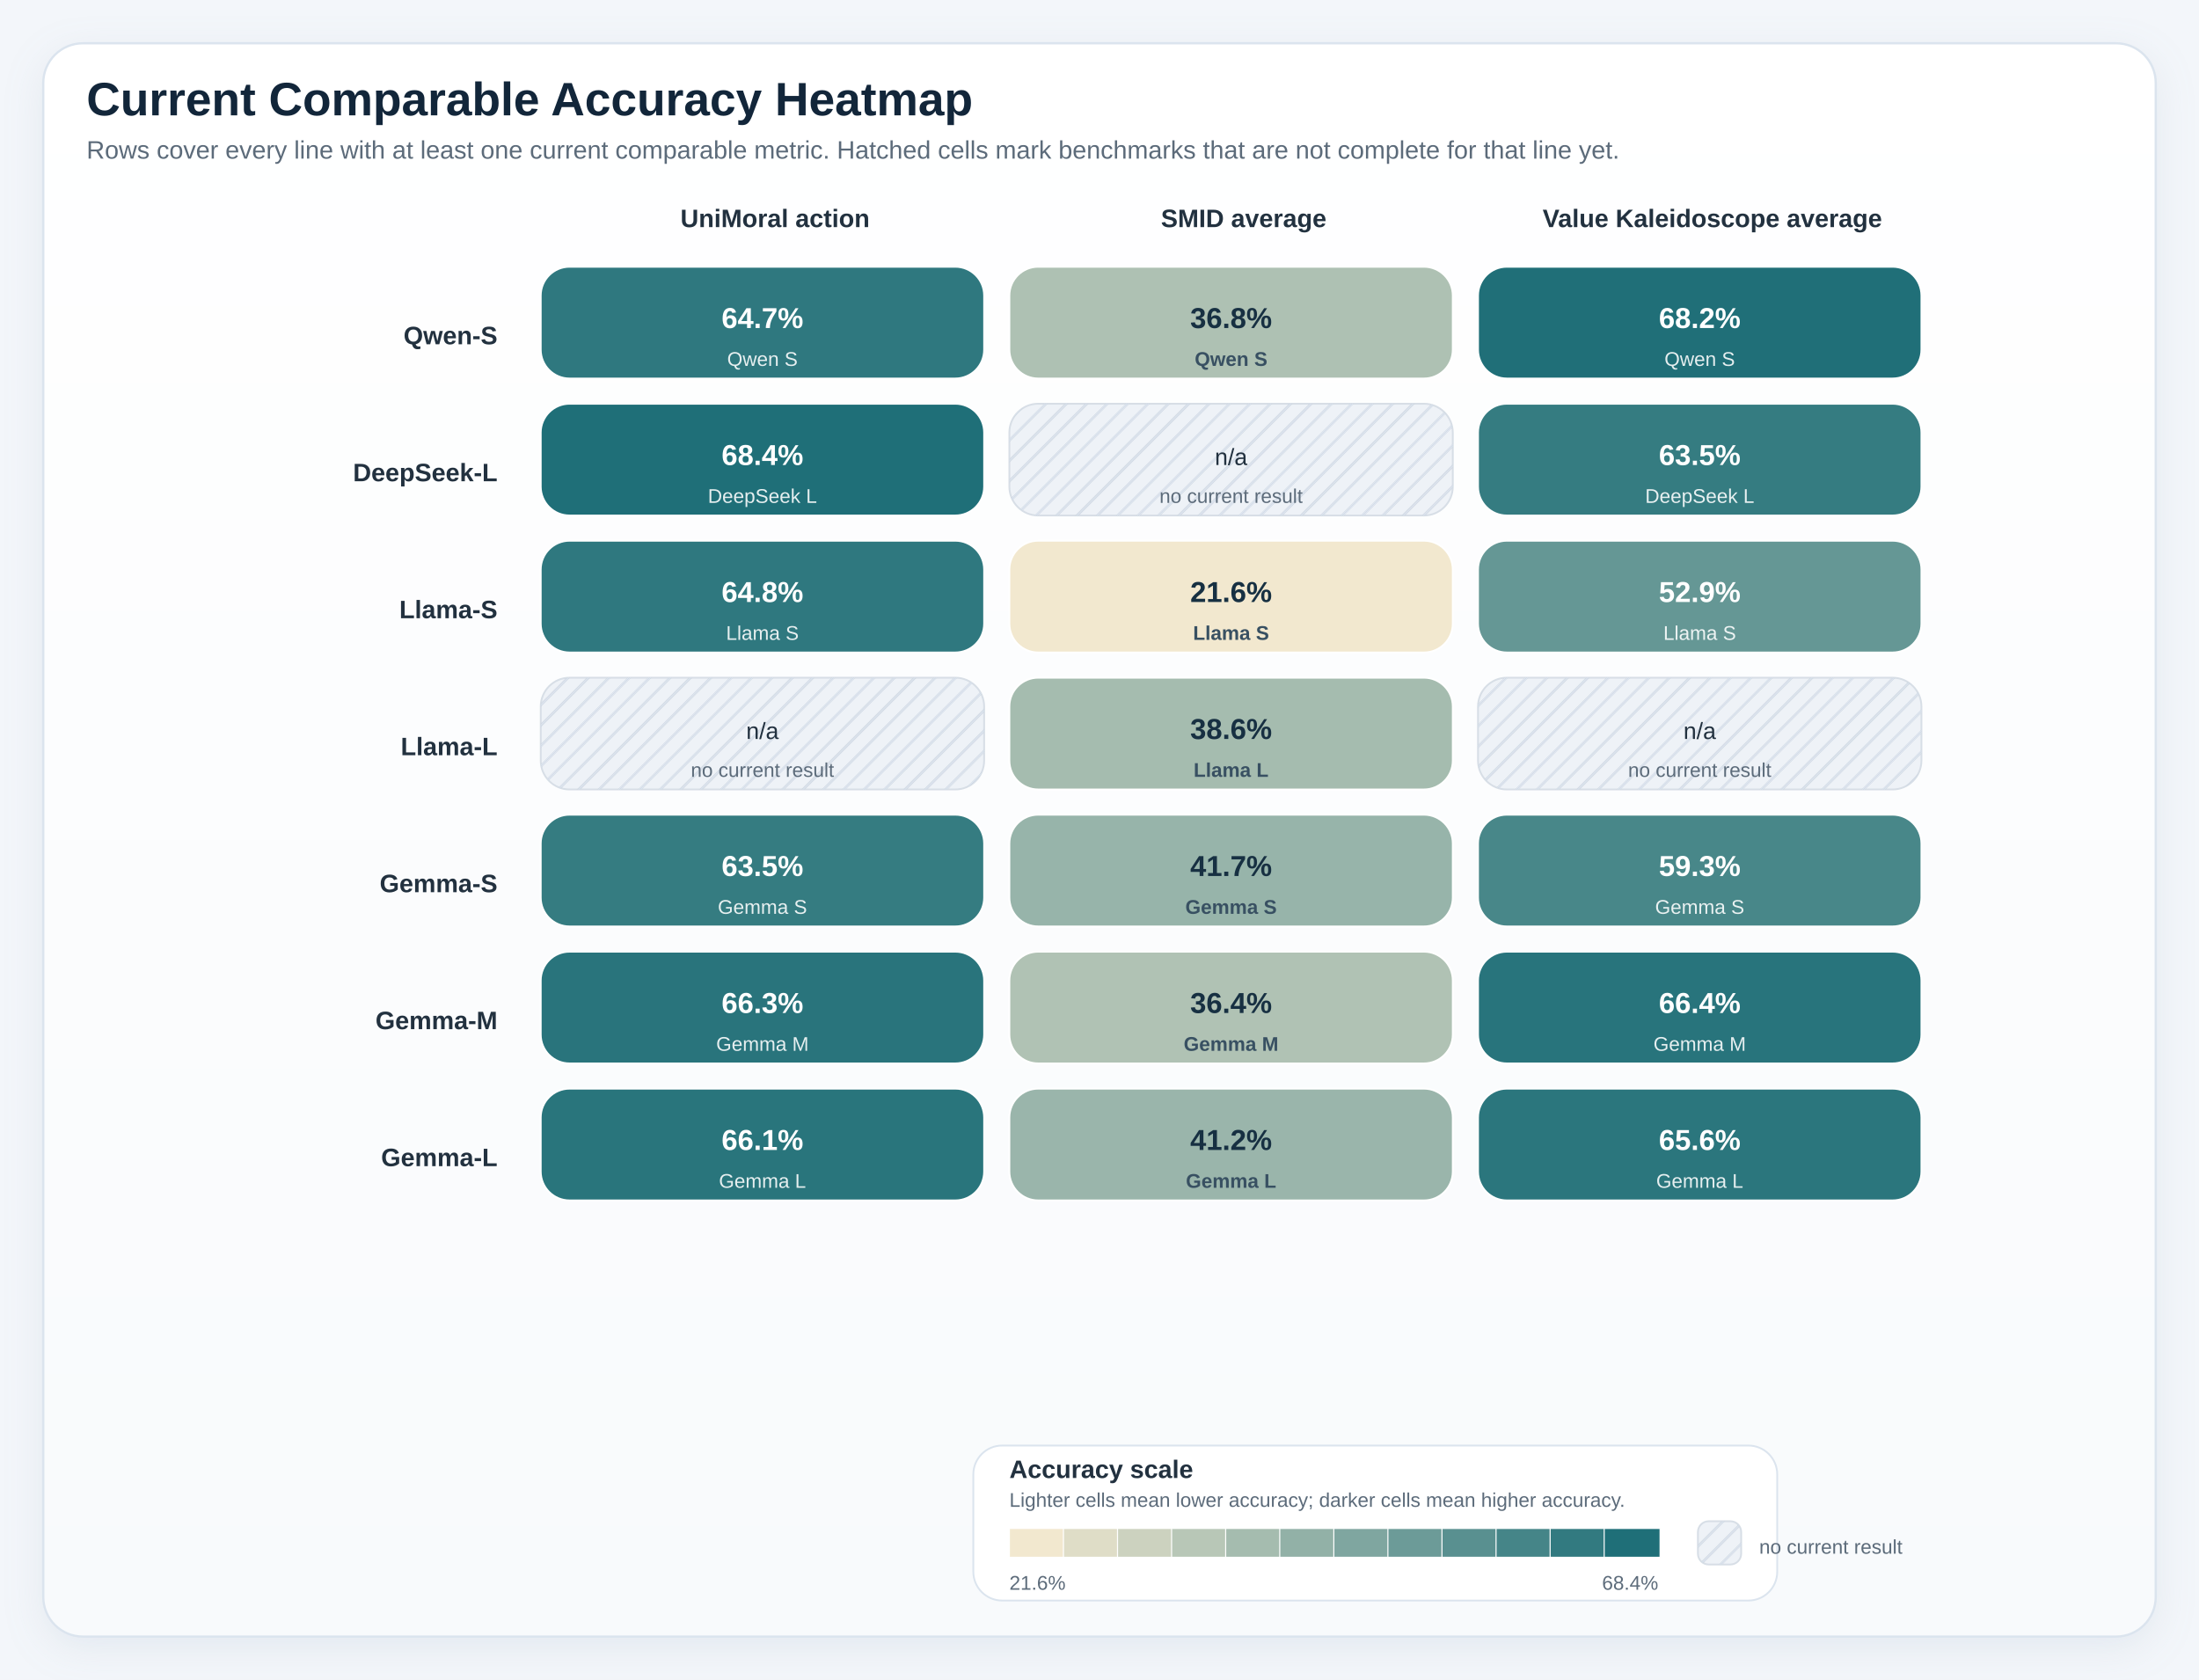
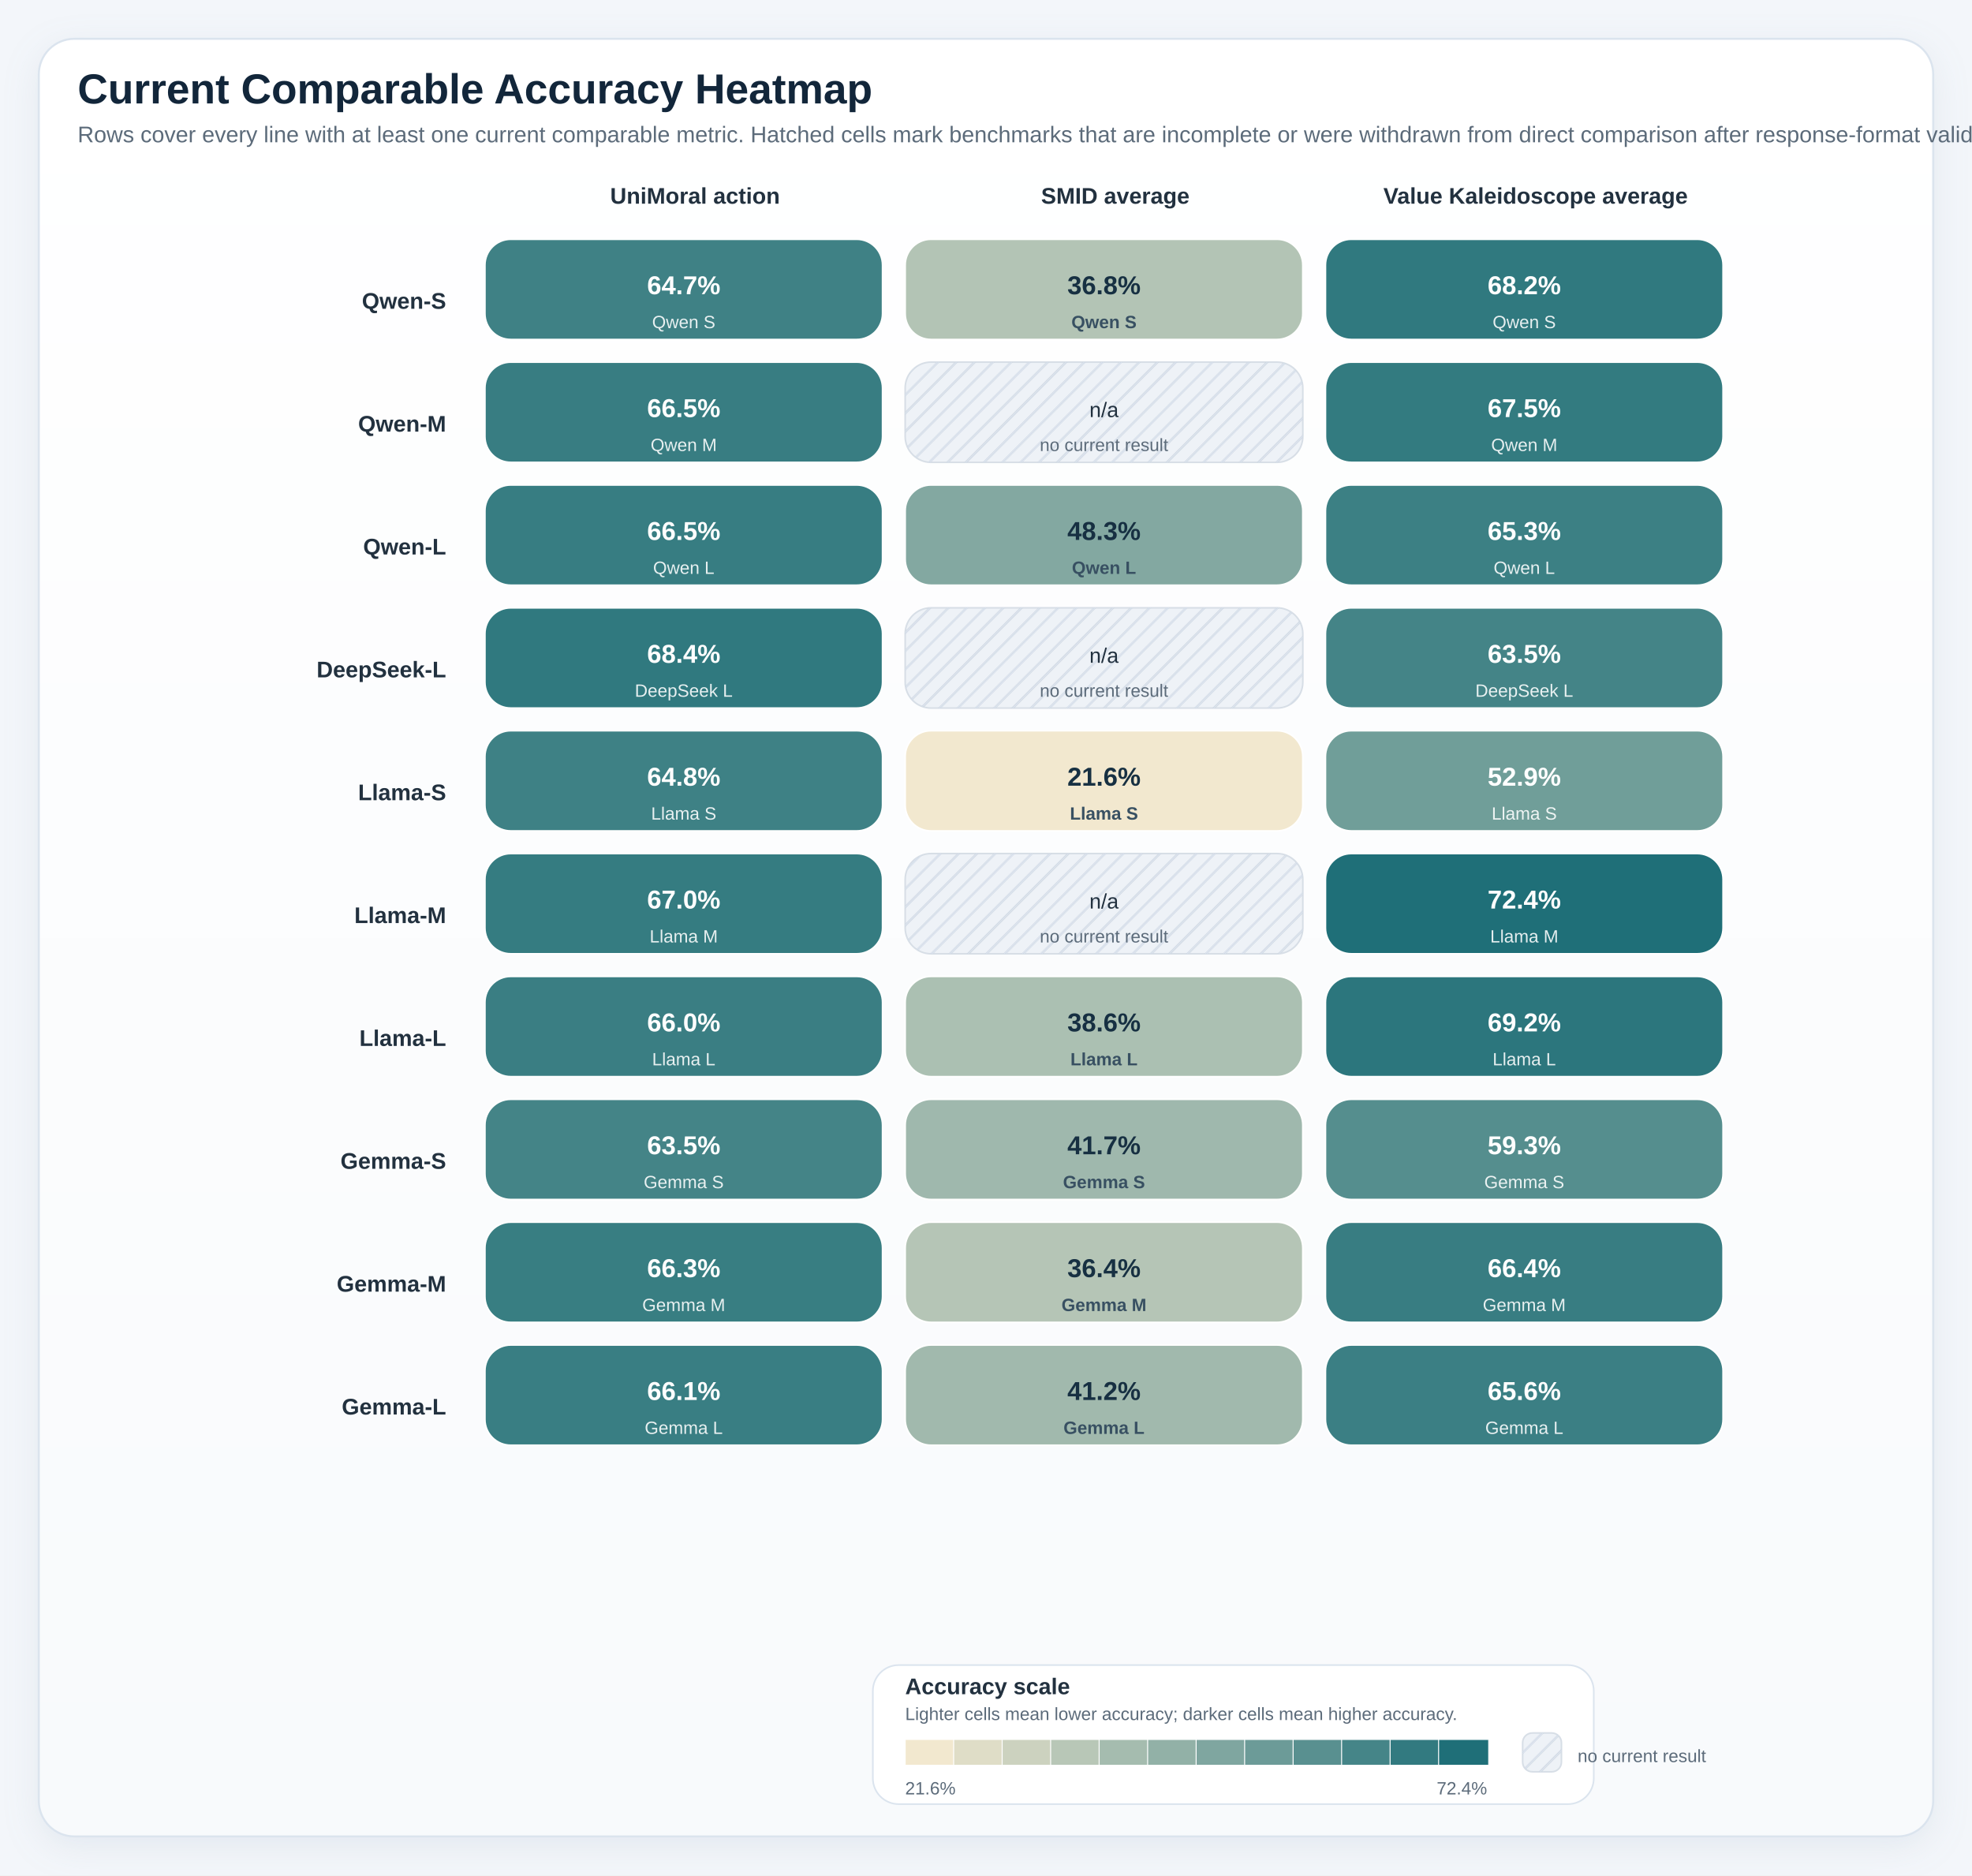
- <svg xmlns="http://www.w3.org/2000/svg" width="1220" height="932" viewBox="0 0 1220 932" role="img">
+ <svg xmlns="http://www.w3.org/2000/svg" viewBox="0 0 1220 1160" role="img" preserveAspectRatio="xMidYMin meet" style="max-width:100%;height:auto">
  <defs>
    <linearGradient id="panelGradient" x1="0" x2="0" y1="0" y2="1">
      <stop offset="0%" stop-color="#ffffff" />
      <stop offset="100%" stop-color="#f8fafc" />
    </linearGradient>
    <pattern id="diagonalHatch" width="8" height="8" patternUnits="userSpaceOnUse" patternTransform="rotate(45)">
      <line x1="0" y1="0" x2="0" y2="8" stroke="#cdd6e1" stroke-width="3" />
    </pattern>
    <filter id="softShadow" x="-20%" y="-20%" width="140%" height="140%">
      <feDropShadow dx="0" dy="6" stdDeviation="10" flood-color="#9fb0c2" flood-opacity="0.18" />
    </filter>
    <style>
.canvas { fill: #f3f6fa; }
.title { font: 700 26px 'IBM Plex Sans', 'Helvetica Neue', Arial, sans-serif; fill: #12263a; }
.subtitle { font: 400 14px 'IBM Plex Sans', 'Helvetica Neue', Arial, sans-serif; fill: #5c6b7a; }
.axis { font: 600 14px 'IBM Plex Sans', 'Helvetica Neue', Arial, sans-serif; fill: #22313f; }
.label { font: 500 13px 'IBM Plex Sans', 'Helvetica Neue', Arial, sans-serif; fill: #22313f; }
.metric { font: 700 20px 'IBM Plex Sans', 'Helvetica Neue', Arial, sans-serif; fill: #12263a; }
.celltext { font: 700 16px 'IBM Plex Sans', 'Helvetica Neue', Arial, sans-serif; fill: #ffffff; }
.celltext-dark { font: 700 16px 'IBM Plex Sans', 'Helvetica Neue', Arial, sans-serif; fill: #173042; }
.cellsub { font: 500 11px 'IBM Plex Sans', 'Helvetica Neue', Arial, sans-serif; fill: rgba(255,255,255,0.88); }
.cellsub-dark { font: 600 11px 'IBM Plex Sans', 'Helvetica Neue', Arial, sans-serif; fill: #385062; }
.body { font: 500 12px 'IBM Plex Sans', 'Helvetica Neue', Arial, sans-serif; fill: #22313f; }
.small { font: 500 11px 'IBM Plex Sans', 'Helvetica Neue', Arial, sans-serif; fill: #5c6b7a; }
.tiny { font: 600 10px 'IBM Plex Sans', 'Helvetica Neue', Arial, sans-serif; fill: #6b7c8f; letter-spacing: 0.04em; }
.grid { fill: #ffffff; stroke: #d7dee6; stroke-width: 1.25; }
.panel { fill: url(#panelGradient); stroke: #dbe4ee; stroke-width: 1.25; filter: url(#softShadow); }
.subpanel { fill: #ffffff; stroke: #e2e8f0; stroke-width: 1; }
.legend-card { fill: #ffffff; stroke: #dbe4ee; stroke-width: 1; }
.guide { stroke: #d7dee6; stroke-width: 1; stroke-dasharray: 4 6; }
.baseline { stroke: #aab7c6; stroke-width: 1.1; }
.muted-cell { fill: #eef2f7; stroke: #d7dee6; stroke-width: 1; }
.muted-bar { fill: #ecf1f6; stroke: #d7dee6; stroke-width: 1; }
.outline { stroke: rgba(255,255,255,0.9); stroke-width: 1; }
</style>
  </defs>
-   <rect x="0" y="0" width="1220" height="932" class="canvas" />
-   <rect x="24" y="24" width="1172" height="884" rx="22" class="panel" />
+   <rect x="0" y="0" width="1220" height="1160" class="canvas" />
+   <rect x="24" y="24" width="1172" height="1112" rx="22" class="panel" />
  <text x="48" y="64" class="title">Current Comparable Accuracy Heatmap</text>
-   <text x="48" y="88" class="subtitle">Rows cover every line with at least one current comparable metric. Hatched cells mark benchmarks that are not complete for that line yet.</text>
+   <text x="48" y="88" class="subtitle">Rows cover every line with at least one current comparable metric. Hatched cells mark benchmarks that are incomplete or were withdrawn from direct comparison after response-format validation.</text>
  <text x="430.0" y="126" text-anchor="middle" class="axis">UniMoral action</text>
  <text x="690.0" y="126" text-anchor="middle" class="axis">SMID average</text>
  <text x="950.0" y="126" text-anchor="middle" class="axis">Value Kaleidoscope average</text>
  <text x="276" y="191.0" text-anchor="end" class="axis">Qwen-S</text>
-   <rect x="300" y="148" width="246" height="62" rx="16" fill="#2f787f" stroke="#ffffff" stroke-width="1" />
+   <rect x="300" y="148" width="246" height="62" rx="16" fill="#3f8185" stroke="#ffffff" stroke-width="1" />
  <text x="423.0" y="182" text-anchor="middle" class="celltext">64.7%</text>
  <text x="423.0" y="203" text-anchor="middle" class="cellsub">Qwen S</text>
-   <rect x="560" y="148" width="246" height="62" rx="16" fill="#aec1b3" stroke="#ffffff" stroke-width="1" />
+   <rect x="560" y="148" width="246" height="62" rx="16" fill="#b3c4b5" stroke="#ffffff" stroke-width="1" />
  <text x="683.0" y="182" text-anchor="middle" class="celltext-dark">36.8%</text>
  <text x="683.0" y="203" text-anchor="middle" class="cellsub-dark">Qwen S</text>
-   <rect x="820" y="148" width="246" height="62" rx="16" fill="#206f78" stroke="#ffffff" stroke-width="1" />
+   <rect x="820" y="148" width="246" height="62" rx="16" fill="#30797f" stroke="#ffffff" stroke-width="1" />
  <text x="943.0" y="182" text-anchor="middle" class="celltext">68.2%</text>
  <text x="943.0" y="203" text-anchor="middle" class="cellsub">Qwen S</text>
-   <text x="276" y="267.0" text-anchor="end" class="axis">DeepSeek-L</text>
-   <rect x="300" y="224" width="246" height="62" rx="16" fill="#1f6f78" stroke="#ffffff" stroke-width="1" />
-   <text x="423.0" y="258" text-anchor="middle" class="celltext">68.4%</text>
-   <text x="423.0" y="279" text-anchor="middle" class="cellsub">DeepSeek L</text>
+   <text x="276" y="267.0" text-anchor="end" class="axis">Qwen-M</text>
+   <rect x="300" y="224" width="246" height="62" rx="16" fill="#387d82" stroke="#ffffff" stroke-width="1" />
+   <text x="423.0" y="258" text-anchor="middle" class="celltext">66.5%</text>
+   <text x="423.0" y="279" text-anchor="middle" class="cellsub">Qwen M</text>
  <rect x="560" y="224" width="246" height="62" rx="16" class="muted-cell" />
  <rect x="560" y="224" width="246" height="62" rx="16" fill="url(#diagonalHatch)" opacity="0.8" />
  <text x="683.0" y="258" text-anchor="middle" class="label">n/a</text>
  <text x="683.0" y="279" text-anchor="middle" class="small">no current result</text>
-   <rect x="820" y="224" width="246" height="62" rx="16" fill="#357c81" stroke="#ffffff" stroke-width="1" />
-   <text x="943.0" y="258" text-anchor="middle" class="celltext">63.5%</text>
-   <text x="943.0" y="279" text-anchor="middle" class="cellsub">DeepSeek L</text>
-   <text x="276" y="343.0" text-anchor="end" class="axis">Llama-S</text>
-   <rect x="300" y="300" width="246" height="62" rx="16" fill="#2f787f" stroke="#ffffff" stroke-width="1" />
-   <text x="423.0" y="334" text-anchor="middle" class="celltext">64.8%</text>
-   <text x="423.0" y="355" text-anchor="middle" class="cellsub">Llama S</text>
-   <rect x="560" y="300" width="246" height="62" rx="16" fill="#f2e8cf" stroke="#ffffff" stroke-width="1" />
-   <text x="683.0" y="334" text-anchor="middle" class="celltext-dark">21.6%</text>
-   <text x="683.0" y="355" text-anchor="middle" class="cellsub-dark">Llama S</text>
-   <rect x="820" y="300" width="246" height="62" rx="16" fill="#659795" stroke="#ffffff" stroke-width="1" />
-   <text x="943.0" y="334" text-anchor="middle" class="celltext">52.9%</text>
-   <text x="943.0" y="355" text-anchor="middle" class="cellsub">Llama S</text>
-   <text x="276" y="419.0" text-anchor="end" class="axis">Llama-L</text>
-   <rect x="300" y="376" width="246" height="62" rx="16" class="muted-cell" />
-   <rect x="300" y="376" width="246" height="62" rx="16" fill="url(#diagonalHatch)" opacity="0.8" />
-   <text x="423.0" y="410" text-anchor="middle" class="label">n/a</text>
-   <text x="423.0" y="431" text-anchor="middle" class="small">no current result</text>
-   <rect x="560" y="376" width="246" height="62" rx="16" fill="#a5bcaf" stroke="#ffffff" stroke-width="1" />
-   <text x="683.0" y="410" text-anchor="middle" class="celltext-dark">38.6%</text>
-   <text x="683.0" y="431" text-anchor="middle" class="cellsub-dark">Llama L</text>
-   <rect x="820" y="376" width="246" height="62" rx="16" class="muted-cell" />
-   <rect x="820" y="376" width="246" height="62" rx="16" fill="url(#diagonalHatch)" opacity="0.8" />
-   <text x="943.0" y="410" text-anchor="middle" class="label">n/a</text>
-   <text x="943.0" y="431" text-anchor="middle" class="small">no current result</text>
-   <text x="276" y="495.0" text-anchor="end" class="axis">Gemma-S</text>
-   <rect x="300" y="452" width="246" height="62" rx="16" fill="#357c81" stroke="#ffffff" stroke-width="1" />
-   <text x="423.0" y="486" text-anchor="middle" class="celltext">63.5%</text>
-   <text x="423.0" y="507" text-anchor="middle" class="cellsub">Gemma S</text>
-   <rect x="560" y="452" width="246" height="62" rx="16" fill="#97b4aa" stroke="#ffffff" stroke-width="1" />
-   <text x="683.0" y="486" text-anchor="middle" class="celltext-dark">41.7%</text>
-   <text x="683.0" y="507" text-anchor="middle" class="cellsub-dark">Gemma S</text>
-   <rect x="820" y="452" width="246" height="62" rx="16" fill="#488789" stroke="#ffffff" stroke-width="1" />
-   <text x="943.0" y="486" text-anchor="middle" class="celltext">59.3%</text>
-   <text x="943.0" y="507" text-anchor="middle" class="cellsub">Gemma S</text>
-   <text x="276" y="571.0" text-anchor="end" class="axis">Gemma-M</text>
-   <rect x="300" y="528" width="246" height="62" rx="16" fill="#29747c" stroke="#ffffff" stroke-width="1" />
-   <text x="423.0" y="562" text-anchor="middle" class="celltext">66.3%</text>
-   <text x="423.0" y="583" text-anchor="middle" class="cellsub">Gemma M</text>
-   <rect x="560" y="528" width="246" height="62" rx="16" fill="#b0c2b4" stroke="#ffffff" stroke-width="1" />
-   <text x="683.0" y="562" text-anchor="middle" class="celltext-dark">36.4%</text>
-   <text x="683.0" y="583" text-anchor="middle" class="cellsub-dark">Gemma M</text>
-   <rect x="820" y="528" width="246" height="62" rx="16" fill="#28747c" stroke="#ffffff" stroke-width="1" />
-   <text x="943.0" y="562" text-anchor="middle" class="celltext">66.4%</text>
-   <text x="943.0" y="583" text-anchor="middle" class="cellsub">Gemma M</text>
-   <text x="276" y="647.0" text-anchor="end" class="axis">Gemma-L</text>
-   <rect x="300" y="604" width="246" height="62" rx="16" fill="#29757c" stroke="#ffffff" stroke-width="1" />
-   <text x="423.0" y="638" text-anchor="middle" class="celltext">66.1%</text>
-   <text x="423.0" y="659" text-anchor="middle" class="cellsub">Gemma L</text>
-   <rect x="560" y="604" width="246" height="62" rx="16" fill="#9ab5ab" stroke="#ffffff" stroke-width="1" />
-   <text x="683.0" y="638" text-anchor="middle" class="celltext-dark">41.2%</text>
-   <text x="683.0" y="659" text-anchor="middle" class="cellsub-dark">Gemma L</text>
-   <rect x="820" y="604" width="246" height="62" rx="16" fill="#2b767d" stroke="#ffffff" stroke-width="1" />
-   <text x="943.0" y="638" text-anchor="middle" class="celltext">65.6%</text>
-   <text x="943.0" y="659" text-anchor="middle" class="cellsub">Gemma L</text>
-   <rect x="540" y="802" width="446" height="86" rx="16" class="legend-card" />
-   <text x="560" y="820" class="axis">Accuracy scale</text>
-   <text x="560" y="836" class="small">Lighter cells mean lower accuracy; darker cells mean higher accuracy.</text>
-   <rect x="560.00" y="848" width="31.00" height="16" fill="#f2e8cf" stroke="#ffffff" stroke-width="0.6" />
-   <rect x="590.00" y="848" width="31.00" height="16" fill="#dfddc7" stroke="#ffffff" stroke-width="0.6" />
-   <rect x="620.00" y="848" width="31.00" height="16" fill="#ccd2bf" stroke="#ffffff" stroke-width="0.6" />
-   <rect x="650.00" y="848" width="31.00" height="16" fill="#b8c7b7" stroke="#ffffff" stroke-width="0.6" />
-   <rect x="680.00" y="848" width="31.00" height="16" fill="#a5bcaf" stroke="#ffffff" stroke-width="0.6" />
-   <rect x="710.00" y="848" width="31.00" height="16" fill="#92b1a7" stroke="#ffffff" stroke-width="0.6" />
-   <rect x="740.00" y="848" width="31.00" height="16" fill="#7fa6a0" stroke="#ffffff" stroke-width="0.6" />
-   <rect x="770.00" y="848" width="31.00" height="16" fill="#6c9b98" stroke="#ffffff" stroke-width="0.6" />
-   <rect x="800.00" y="848" width="31.00" height="16" fill="#599090" stroke="#ffffff" stroke-width="0.6" />
-   <rect x="830.00" y="848" width="31.00" height="16" fill="#458588" stroke="#ffffff" stroke-width="0.6" />
-   <rect x="860.00" y="848" width="31.00" height="16" fill="#327a80" stroke="#ffffff" stroke-width="0.6" />
-   <rect x="890.00" y="848" width="31.00" height="16" fill="#1f6f78" stroke="#ffffff" stroke-width="0.6" />
-   <text x="560" y="882" class="small">21.6%</text>
-   <text x="920" y="882" text-anchor="end" class="small">68.4%</text>
-   <rect x="942" y="844" width="24" height="24" rx="6" class="muted-cell" />
-   <rect x="942" y="844" width="24" height="24" rx="6" fill="url(#diagonalHatch)" opacity="0.8" />
-   <text x="976" y="862" class="small">no current result</text>
+   <rect x="820" y="224" width="246" height="62" rx="16" fill="#337b80" stroke="#ffffff" stroke-width="1" />
+   <text x="943.0" y="258" text-anchor="middle" class="celltext">67.5%</text>
+   <text x="943.0" y="279" text-anchor="middle" class="cellsub">Qwen M</text>
+   <text x="276" y="343.0" text-anchor="end" class="axis">Qwen-L</text>
+   <rect x="300" y="300" width="246" height="62" rx="16" fill="#377d82" stroke="#ffffff" stroke-width="1" />
+   <text x="423.0" y="334" text-anchor="middle" class="celltext">66.5%</text>
+   <text x="423.0" y="355" text-anchor="middle" class="cellsub">Qwen L</text>
+   <rect x="560" y="300" width="246" height="62" rx="16" fill="#83a8a1" stroke="#ffffff" stroke-width="1" />
+   <text x="683.0" y="334" text-anchor="middle" class="celltext-dark">48.3%</text>
+   <text x="683.0" y="355" text-anchor="middle" class="cellsub-dark">Qwen L</text>
+   <rect x="820" y="300" width="246" height="62" rx="16" fill="#3c8084" stroke="#ffffff" stroke-width="1" />
+   <text x="943.0" y="334" text-anchor="middle" class="celltext">65.3%</text>
+   <text x="943.0" y="355" text-anchor="middle" class="cellsub">Qwen L</text>
+   <text x="276" y="419.0" text-anchor="end" class="axis">DeepSeek-L</text>
+   <rect x="300" y="376" width="246" height="62" rx="16" fill="#30797f" stroke="#ffffff" stroke-width="1" />
+   <text x="423.0" y="410" text-anchor="middle" class="celltext">68.4%</text>
+   <text x="423.0" y="431" text-anchor="middle" class="cellsub">DeepSeek L</text>
+   <rect x="560" y="376" width="246" height="62" rx="16" class="muted-cell" />
+   <rect x="560" y="376" width="246" height="62" rx="16" fill="url(#diagonalHatch)" opacity="0.8" />
+   <text x="683.0" y="410" text-anchor="middle" class="label">n/a</text>
+   <text x="683.0" y="431" text-anchor="middle" class="small">no current result</text>
+   <rect x="820" y="376" width="246" height="62" rx="16" fill="#448487" stroke="#ffffff" stroke-width="1" />
+   <text x="943.0" y="410" text-anchor="middle" class="celltext">63.5%</text>
+   <text x="943.0" y="431" text-anchor="middle" class="cellsub">DeepSeek L</text>
+   <text x="276" y="495.0" text-anchor="end" class="axis">Llama-S</text>
+   <rect x="300" y="452" width="246" height="62" rx="16" fill="#3e8185" stroke="#ffffff" stroke-width="1" />
+   <text x="423.0" y="486" text-anchor="middle" class="celltext">64.8%</text>
+   <text x="423.0" y="507" text-anchor="middle" class="cellsub">Llama S</text>
+   <rect x="560" y="452" width="246" height="62" rx="16" fill="#f2e8cf" stroke="#ffffff" stroke-width="1" />
+   <text x="683.0" y="486" text-anchor="middle" class="celltext-dark">21.6%</text>
+   <text x="683.0" y="507" text-anchor="middle" class="cellsub-dark">Llama S</text>
+   <rect x="820" y="452" width="246" height="62" rx="16" fill="#709e99" stroke="#ffffff" stroke-width="1" />
+   <text x="943.0" y="486" text-anchor="middle" class="celltext">52.9%</text>
+   <text x="943.0" y="507" text-anchor="middle" class="cellsub">Llama S</text>
+   <text x="276" y="571.0" text-anchor="end" class="axis">Llama-M</text>
+   <rect x="300" y="528" width="246" height="62" rx="16" fill="#357c81" stroke="#ffffff" stroke-width="1" />
+   <text x="423.0" y="562" text-anchor="middle" class="celltext">67.0%</text>
+   <text x="423.0" y="583" text-anchor="middle" class="cellsub">Llama M</text>
+   <rect x="560" y="528" width="246" height="62" rx="16" class="muted-cell" />
+   <rect x="560" y="528" width="246" height="62" rx="16" fill="url(#diagonalHatch)" opacity="0.8" />
+   <text x="683.0" y="562" text-anchor="middle" class="label">n/a</text>
+   <text x="683.0" y="583" text-anchor="middle" class="small">no current result</text>
+   <rect x="820" y="528" width="246" height="62" rx="16" fill="#1f6f78" stroke="#ffffff" stroke-width="1" />
+   <text x="943.0" y="562" text-anchor="middle" class="celltext">72.4%</text>
+   <text x="943.0" y="583" text-anchor="middle" class="cellsub">Llama M</text>
+   <text x="276" y="647.0" text-anchor="end" class="axis">Llama-L</text>
+   <rect x="300" y="604" width="246" height="62" rx="16" fill="#3a7e83" stroke="#ffffff" stroke-width="1" />
+   <text x="423.0" y="638" text-anchor="middle" class="celltext">66.0%</text>
+   <text x="423.0" y="659" text-anchor="middle" class="cellsub">Llama L</text>
+   <rect x="560" y="604" width="246" height="62" rx="16" fill="#abc0b2" stroke="#ffffff" stroke-width="1" />
+   <text x="683.0" y="638" text-anchor="middle" class="celltext-dark">38.6%</text>
+   <text x="683.0" y="659" text-anchor="middle" class="cellsub-dark">Llama L</text>
+   <rect x="820" y="604" width="246" height="62" rx="16" fill="#2c767d" stroke="#ffffff" stroke-width="1" />
+   <text x="943.0" y="638" text-anchor="middle" class="celltext">69.2%</text>
+   <text x="943.0" y="659" text-anchor="middle" class="cellsub">Llama L</text>
+   <text x="276" y="723.0" text-anchor="end" class="axis">Gemma-S</text>
+   <rect x="300" y="680" width="246" height="62" rx="16" fill="#448487" stroke="#ffffff" stroke-width="1" />
+   <text x="423.0" y="714" text-anchor="middle" class="celltext">63.5%</text>
+   <text x="423.0" y="735" text-anchor="middle" class="cellsub">Gemma S</text>
+   <rect x="560" y="680" width="246" height="62" rx="16" fill="#9fb8ad" stroke="#ffffff" stroke-width="1" />
+   <text x="683.0" y="714" text-anchor="middle" class="celltext-dark">41.7%</text>
+   <text x="683.0" y="735" text-anchor="middle" class="cellsub-dark">Gemma S</text>
+   <rect x="820" y="680" width="246" height="62" rx="16" fill="#558e8e" stroke="#ffffff" stroke-width="1" />
+   <text x="943.0" y="714" text-anchor="middle" class="celltext">59.3%</text>
+   <text x="943.0" y="735" text-anchor="middle" class="cellsub">Gemma S</text>
+   <text x="276" y="799.0" text-anchor="end" class="axis">Gemma-M</text>
+   <rect x="300" y="756" width="246" height="62" rx="16" fill="#387e82" stroke="#ffffff" stroke-width="1" />
+   <text x="423.0" y="790" text-anchor="middle" class="celltext">66.3%</text>
+   <text x="423.0" y="811" text-anchor="middle" class="cellsub">Gemma M</text>
+   <rect x="560" y="756" width="246" height="62" rx="16" fill="#b5c5b6" stroke="#ffffff" stroke-width="1" />
+   <text x="683.0" y="790" text-anchor="middle" class="celltext-dark">36.4%</text>
+   <text x="683.0" y="811" text-anchor="middle" class="cellsub-dark">Gemma M</text>
+   <rect x="820" y="756" width="246" height="62" rx="16" fill="#387d82" stroke="#ffffff" stroke-width="1" />
+   <text x="943.0" y="790" text-anchor="middle" class="celltext">66.4%</text>
+   <text x="943.0" y="811" text-anchor="middle" class="cellsub">Gemma M</text>
+   <text x="276" y="875.0" text-anchor="end" class="axis">Gemma-L</text>
+   <rect x="300" y="832" width="246" height="62" rx="16" fill="#397e83" stroke="#ffffff" stroke-width="1" />
+   <text x="423.0" y="866" text-anchor="middle" class="celltext">66.1%</text>
+   <text x="423.0" y="887" text-anchor="middle" class="cellsub">Gemma L</text>
+   <rect x="560" y="832" width="246" height="62" rx="16" fill="#a1b9ad" stroke="#ffffff" stroke-width="1" />
+   <text x="683.0" y="866" text-anchor="middle" class="celltext-dark">41.2%</text>
+   <text x="683.0" y="887" text-anchor="middle" class="cellsub-dark">Gemma L</text>
+   <rect x="820" y="832" width="246" height="62" rx="16" fill="#3b7f84" stroke="#ffffff" stroke-width="1" />
+   <text x="943.0" y="866" text-anchor="middle" class="celltext">65.6%</text>
+   <text x="943.0" y="887" text-anchor="middle" class="cellsub">Gemma L</text>
+   <rect x="540" y="1030" width="446" height="86" rx="16" class="legend-card" />
+   <text x="560" y="1048" class="axis">Accuracy scale</text>
+   <text x="560" y="1064" class="small">Lighter cells mean lower accuracy; darker cells mean higher accuracy.</text>
+   <rect x="560.00" y="1076" width="31.00" height="16" fill="#f2e8cf" stroke="#ffffff" stroke-width="0.6" />
+   <rect x="590.00" y="1076" width="31.00" height="16" fill="#dfddc7" stroke="#ffffff" stroke-width="0.6" />
+   <rect x="620.00" y="1076" width="31.00" height="16" fill="#ccd2bf" stroke="#ffffff" stroke-width="0.6" />
+   <rect x="650.00" y="1076" width="31.00" height="16" fill="#b8c7b7" stroke="#ffffff" stroke-width="0.6" />
+   <rect x="680.00" y="1076" width="31.00" height="16" fill="#a5bcaf" stroke="#ffffff" stroke-width="0.6" />
+   <rect x="710.00" y="1076" width="31.00" height="16" fill="#92b1a7" stroke="#ffffff" stroke-width="0.6" />
+   <rect x="740.00" y="1076" width="31.00" height="16" fill="#7fa6a0" stroke="#ffffff" stroke-width="0.6" />
+   <rect x="770.00" y="1076" width="31.00" height="16" fill="#6c9b98" stroke="#ffffff" stroke-width="0.6" />
+   <rect x="800.00" y="1076" width="31.00" height="16" fill="#599090" stroke="#ffffff" stroke-width="0.6" />
+   <rect x="830.00" y="1076" width="31.00" height="16" fill="#458588" stroke="#ffffff" stroke-width="0.6" />
+   <rect x="860.00" y="1076" width="31.00" height="16" fill="#327a80" stroke="#ffffff" stroke-width="0.6" />
+   <rect x="890.00" y="1076" width="31.00" height="16" fill="#1f6f78" stroke="#ffffff" stroke-width="0.6" />
+   <text x="560" y="1110" class="small">21.6%</text>
+   <text x="920" y="1110" text-anchor="end" class="small">72.4%</text>
+   <rect x="942" y="1072" width="24" height="24" rx="6" class="muted-cell" />
+   <rect x="942" y="1072" width="24" height="24" rx="6" fill="url(#diagonalHatch)" opacity="0.8" />
+   <text x="976" y="1090" class="small">no current result</text>
</svg>
